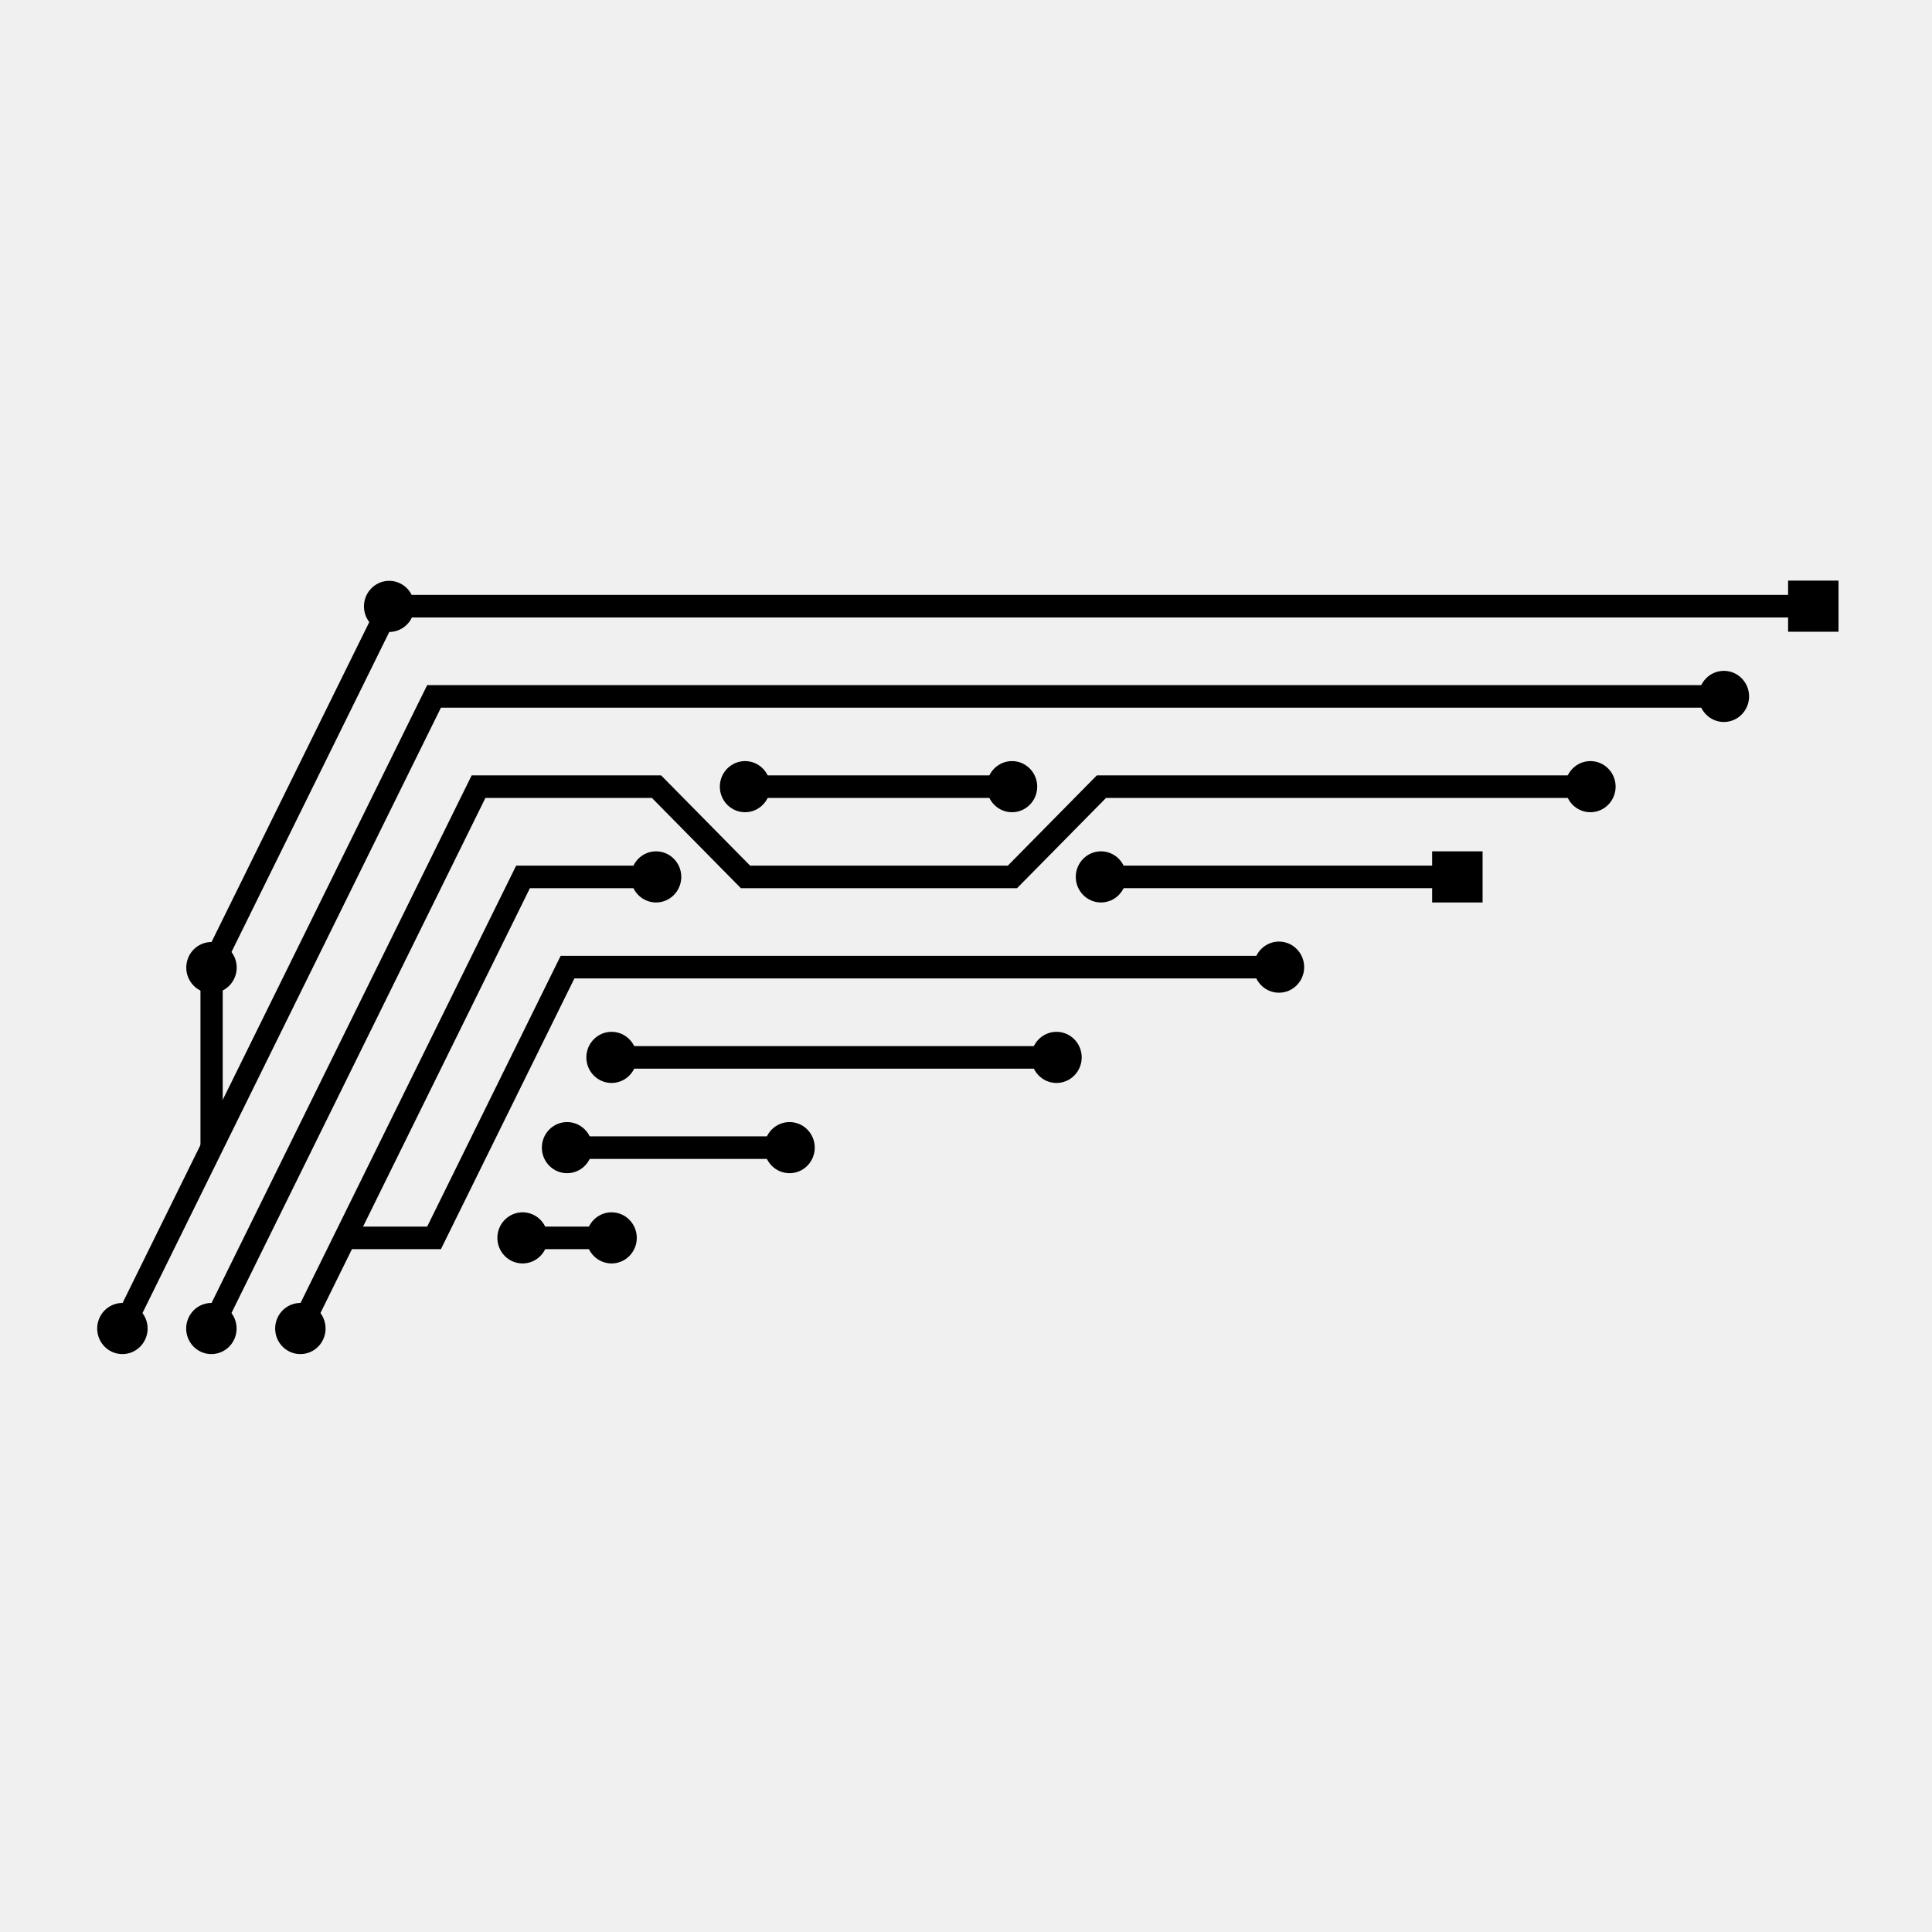
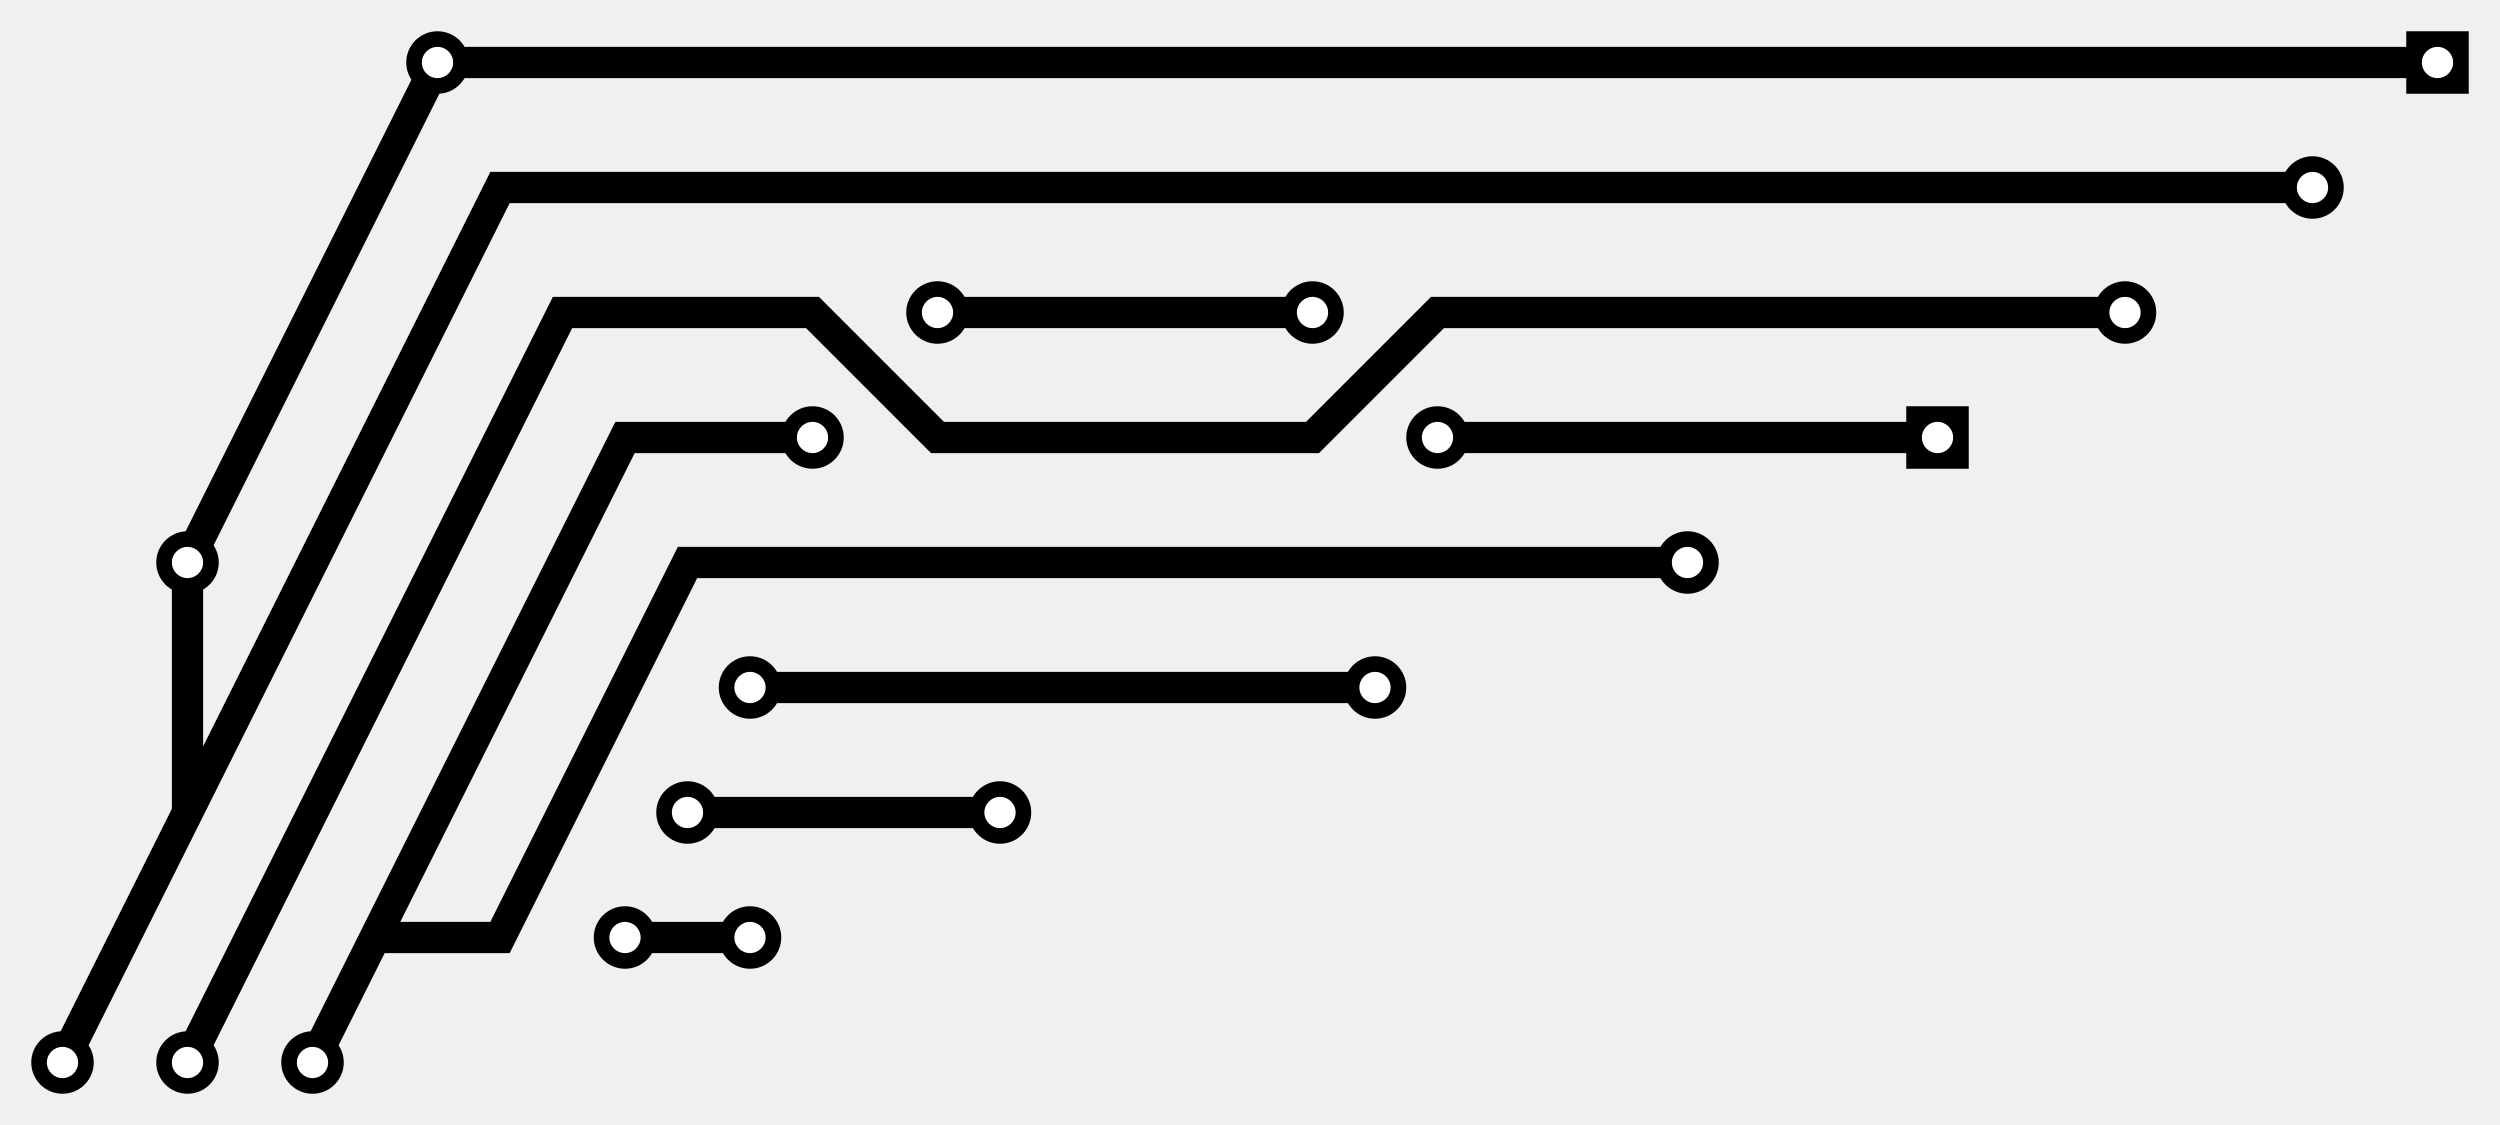
- <svg xmlns="http://www.w3.org/2000/svg" width="64" height="64" id="svg2816" version="1.1" style="display:inline">
-   <defs id="defs2818">
-     <marker orient="auto" refY="0" refX="0" id="SquareS" style="overflow:visible">
-       <path id="path3978" d="M -5,-5 -5,5 5,5 5,-5 -5,-5 z" style="fill-rule:evenodd;stroke:#000000;stroke-width:1pt;marker-start:none" transform="scale(0.2,0.2)" />
+ <svg xmlns="http://www.w3.org/2000/svg" viewBox="0 0 40 18">
+   <g id="wing">
+     <path d="M 3,13 3,9 7,1 39,1" style="marker-mid:url(#circle);marker-end:url(#square)" />
+     <path d="M 1,17 8,3 37,3" style="marker-start:url(#circle);marker-end:url(#circle)" />
+     <path d="M 3,17 9,5 13,5 15,7 21,7 23,5 34,5" style="marker-start:url(#circle);marker-end:url(#circle)" />
+     <path d="M 15,5 21,5" style="marker-start:url(#circle);marker-end:url(#circle)" />
+     <path d="M 5,17 10,7 13,7" style="marker-start:url(#circle);marker-end:url(#circle)" />
+     <path d="M 23,7 31,7" style="marker-start:url(#circle);marker-end:url(#square)" />
+     <path d="M 6,15 8,15 11,9 23,9 27,9" style="marker-end:url(#circle)" />
+     <path d="M 12,11 22,11" style="marker-start:url(#circle);marker-end:url(#circle)" />
+     <path d="M 11,13 16,13" style="marker-start:url(#circle);marker-end:url(#circle)" />
+     <path d="M 10,15 12,15" style="marker-start:url(#circle);marker-end:url(#circle)" />
+   </g>
+   <defs>
+     <marker id="square">
+       <rect x="-1" y="-1" width="2" height="2" class="in" />
+       <circle r="0.5" class="out" />
    </marker>
-     <marker orient="auto" refY="0" refX="0" id="DotS" style="overflow:visible">
-       <path id="path3969" d="m -2.5,-1 c 0,2.76 -2.24,5 -5,5 -2.76,0 -5,-2.24 -5,-5 0,-2.76 2.24,-5 5,-5 2.76,0 5,2.24 5,5 z" style="fill-rule:evenodd;stroke:#000000;stroke-width:1pt;marker-start:none;marker-end:none" transform="matrix(0.2,0,0,0.2,1.48,0.2)" />
+     <marker id="circle">
+       <circle r="1" class="in" />
+       <circle r="0.5" class="out" />
    </marker>
-     <marker orient="auto" refY="0" refX="0" id="SquareM" style="overflow:visible">
-       <path id="path3975" d="M -5,-5 -5,5 5,5 5,-5 -5,-5 z" style="fill-rule:evenodd;stroke:#000000;stroke-width:1pt;marker-start:none" transform="scale(0.4,0.4)" />
-     </marker>
-     <marker orient="auto" refY="0" refX="0" id="DotM" style="overflow:visible">
-       <path id="path3966" d="m -2.5,-1 c 0,2.76 -2.24,5 -5,5 -2.76,0 -5,-2.24 -5,-5 0,-2.76 2.24,-5 5,-5 2.76,0 5,2.24 5,5 z" style="fill-rule:evenodd;stroke:#000000;stroke-width:1pt;marker-start:none;marker-end:none" transform="matrix(0.4,0,0,0.4,2.96,0.4)" />
-     </marker>
+     <style type="text/css">
+             #wing path
+             {
+                 fill: none;
+                 stroke: #000000;
+                 stroke-width: 0.5;
+             }
+ 
+             marker { overflow: visible; }
+             marker .in  { fill: #000000; }
+             marker .out { fill: #ffffff; }
+         </style>
  </defs>
-   <g id="layer5">
-     <g id="g12634" transform="matrix(1.473865,0,0,1.49473,-10.67737,-15.79336)">
-       <path id="path3896" d="M 12,36 12,32 16,24 48,24" style="fill:none;stroke:#000000;stroke-width:0.5;stroke-linecap:butt;stroke-linejoin:miter;stroke-miterlimit:4;stroke-opacity:1;stroke-dasharray:none;marker-start:none;marker-mid:url(#DotS);marker-end:url(#SquareS)" />
-       <path id="path4536" d="m 10,40 7,-14 29,0" style="fill:none;stroke:#000000;stroke-width:0.5;stroke-linecap:butt;stroke-linejoin:miter;stroke-miterlimit:4;stroke-opacity:1;stroke-dasharray:none;marker-start:url(#DotS);marker-mid:none;marker-end:url(#DotS)" />
-       <path id="path5282" d="m 12,40 6,-12 4,0 2,2 6,0 2,-2 11,0" style="fill:none;stroke:#000000;stroke-width:0.5;stroke-linecap:butt;stroke-linejoin:miter;stroke-miterlimit:4;stroke-opacity:1;stroke-dasharray:none;marker-start:url(#DotS);marker-end:url(#DotS)" />
-       <path id="path5844" d="m 24,28 6,0" style="fill:none;stroke:#000000;stroke-width:0.5;stroke-linecap:butt;stroke-linejoin:miter;stroke-miterlimit:4;stroke-opacity:1;stroke-dasharray:none;marker-start:url(#DotS);marker-end:url(#DotS)" />
-       <path id="path6218" d="m 14,40 5,-10 3,0" style="fill:none;stroke:#000000;stroke-width:0.5;stroke-linecap:butt;stroke-linejoin:miter;stroke-miterlimit:4;stroke-opacity:1;stroke-dasharray:none;marker-start:url(#DotS);marker-end:url(#DotS)" />
-       <path id="path6220" d="m 32,30 8,0" style="fill:none;stroke:#000000;stroke-width:0.5;stroke-linecap:butt;stroke-linejoin:miter;stroke-miterlimit:4;stroke-opacity:1;stroke-dasharray:none;marker-start:url(#DotS);marker-end:url(#SquareS)" />
-       <path id="path7338" d="M 15,38 17,38 20,32 32,32 36,32" style="fill:none;stroke:#000000;stroke-width:0.5;stroke-linecap:butt;stroke-linejoin:miter;stroke-miterlimit:4;stroke-opacity:1;stroke-dasharray:none;marker-start:none;marker-end:url(#DotS)" />
-       <path id="path7340" d="m 21,34 10,0" style="fill:none;stroke:#000000;stroke-width:0.5;stroke-linecap:butt;stroke-linejoin:miter;stroke-miterlimit:4;stroke-opacity:1;stroke-dasharray:none;marker-start:url(#DotS);marker-end:url(#DotS)" />
-       <path id="path7342" d="m 20,36 5,0" style="fill:none;stroke:#000000;stroke-width:0.5;stroke-linecap:butt;stroke-linejoin:miter;stroke-miterlimit:4;stroke-opacity:1;stroke-dasharray:none;marker-start:url(#DotS);marker-end:url(#DotS)" />
-       <path id="path7344" d="m 19,38 2,0" style="fill:none;stroke:#000000;stroke-width:0.5;stroke-linecap:butt;stroke-linejoin:miter;stroke-miterlimit:4;stroke-opacity:1;stroke-dasharray:none;marker-start:url(#DotS);marker-end:url(#DotS)" />
-     </g>
-   </g>
</svg>
